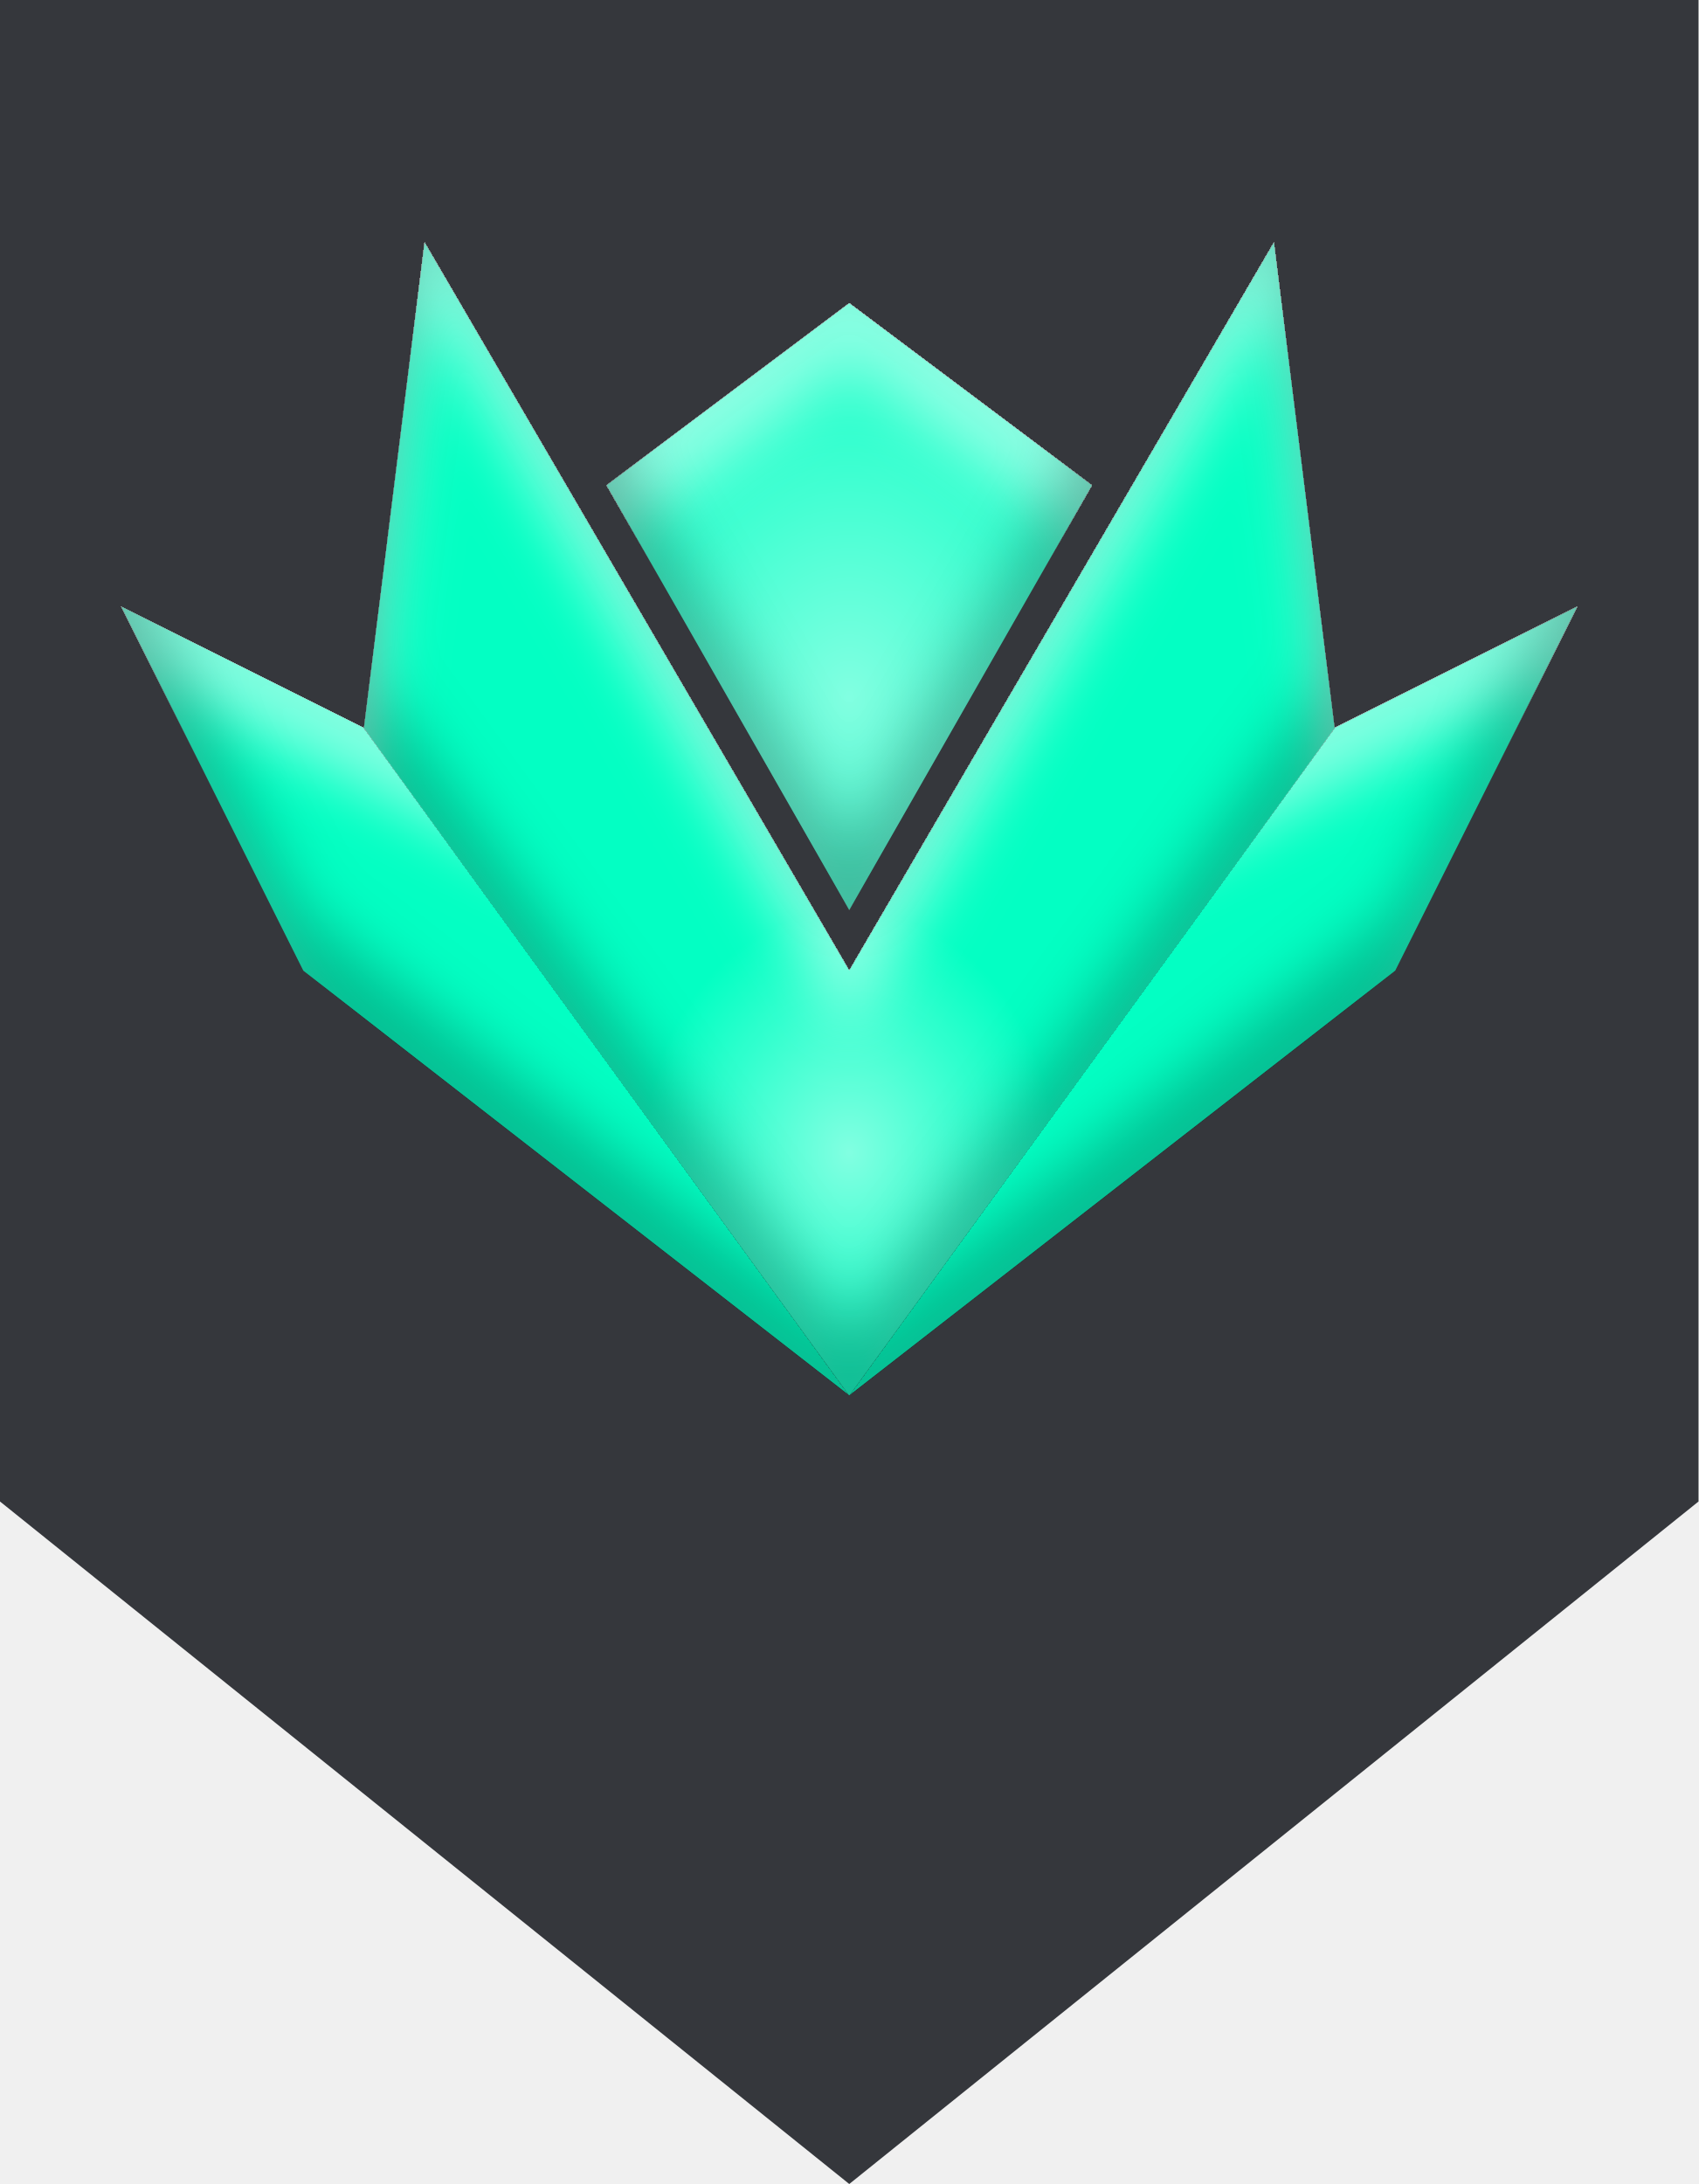
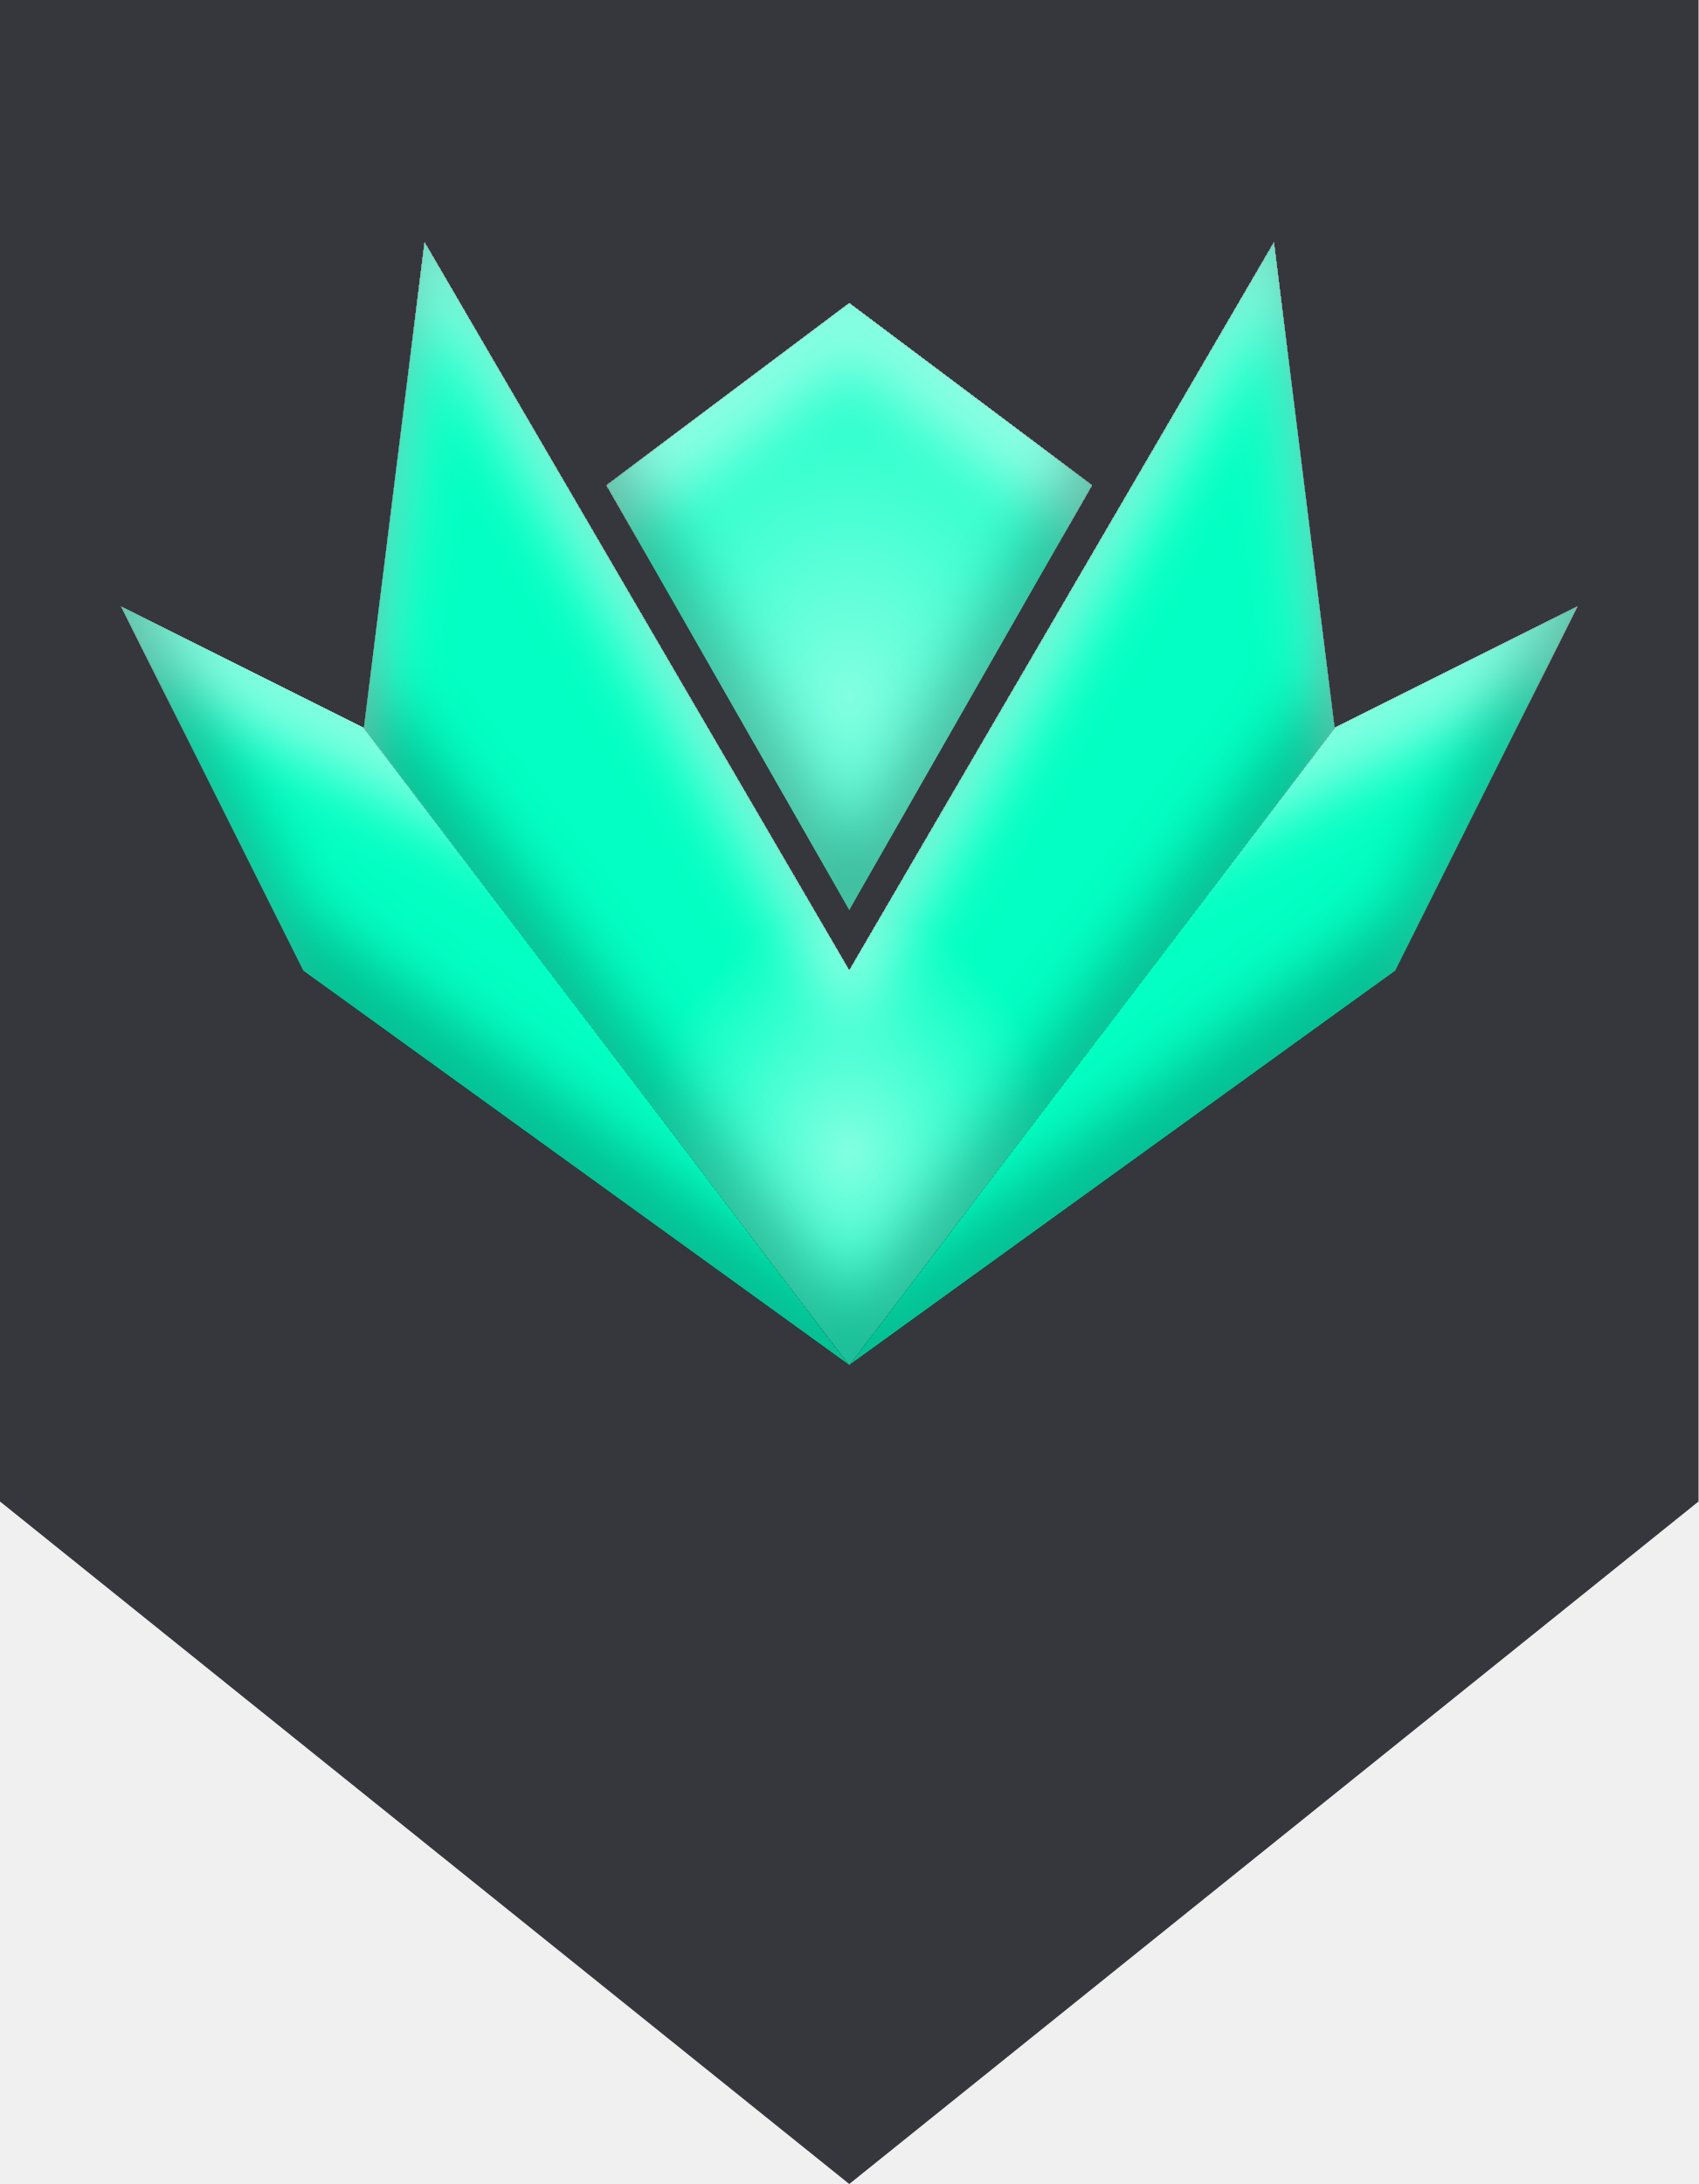
<svg xmlns="http://www.w3.org/2000/svg" width="56" height="72" viewBox="0 0 56 72" fill="none">
-   <path d="M0 0H56V49.5L28 72L0 49.5V0Z" fill="#35373C" />
-   <g filter="url(#filter0_ii_64_441)">
-     <path fill-rule="evenodd" clip-rule="evenodd" d="M10 32L4 20L28 32L52 20L46 32L28 46L10 32Z" fill="#03FFC3" />
-   </g>
-   <g filter="url(#filter1_ii_64_441)">
-     <path d="M20 16L28 10L36 16L28 30L20 16Z" fill="#03FFC3" />
-     <path d="M20 16L28 10L36 16L28 30L20 16Z" fill="url(#paint0_radial_64_441)" fill-opacity="0.5" />
-   </g>
-   <g filter="url(#filter2_ii_64_441)">
-     <path fill-rule="evenodd" clip-rule="evenodd" d="M12 24L14 8L28 32L42 8L44 24L28 46L12 24Z" fill="#03FFC3" />
-     <path fill-rule="evenodd" clip-rule="evenodd" d="M12 24L14 8L28 32L42 8L44 24L28 46L12 24Z" fill="url(#paint1_radial_64_441)" fill-opacity="0.5" />
+   <g clip-path="url(#clip0_76_432)">
+     <path d="M0 0H56V49.5L28 72L0 49.5V0Z" fill="#35373C" />
+     <g filter="url(#filter0_ii_76_432)">
+       <path fill-rule="evenodd" clip-rule="evenodd" d="M10 32L4 20L28 32L52 20L46 32L28 45L10 32Z" fill="#03FFC3" />
+     </g>
+     <g filter="url(#filter1_ii_76_432)">
+       <path d="M20 16L28 10L36 16L28 30L20 16Z" fill="#03FFC3" />
+       <path d="M20 16L28 10L36 16L28 30L20 16Z" fill="url(#paint0_radial_76_432)" fill-opacity="0.5" />
+     </g>
+     <g filter="url(#filter2_ii_76_432)">
+       <path fill-rule="evenodd" clip-rule="evenodd" d="M12 24L14 8L28 32L42 8L44 24L28 45L12 24Z" fill="#03FFC3" />
+       <path fill-rule="evenodd" clip-rule="evenodd" d="M12 24L14 8L28 32L42 8L44 24L28 45L12 24Z" fill="url(#paint1_radial_76_432)" fill-opacity="0.5" />
+     </g>
  </g>
  <defs>
-     <filter id="filter0_ii_64_441" x="4" y="18" width="48" height="30" filterUnits="userSpaceOnUse" color-interpolation-filters="sRGB">
+     <filter id="filter0_ii_76_432" x="4" y="18" width="48" height="29" filterUnits="userSpaceOnUse" color-interpolation-filters="sRGB">
      <feFlood flood-opacity="0" result="BackgroundImageFix" />
      <feBlend mode="normal" in="SourceGraphic" in2="BackgroundImageFix" result="shape" />
      <feColorMatrix in="SourceAlpha" type="matrix" values="0 0 0 0 0 0 0 0 0 0 0 0 0 0 0 0 0 0 127 0" result="hardAlpha" />
      <feOffset dy="2" />
      <feGaussianBlur stdDeviation="1" />
      <feComposite in2="hardAlpha" operator="arithmetic" k2="-1" k3="1" />
      <feColorMatrix type="matrix" values="0 0 0 0 1 0 0 0 0 1 0 0 0 0 1 0 0 0 0.5 0" />
-       <feBlend mode="normal" in2="shape" result="effect1_innerShadow_64_441" />
+       <feBlend mode="normal" in2="shape" result="effect1_innerShadow_76_432" />
      <feColorMatrix in="SourceAlpha" type="matrix" values="0 0 0 0 0 0 0 0 0 0 0 0 0 0 0 0 0 0 127 0" result="hardAlpha" />
      <feOffset dy="-2" />
      <feGaussianBlur stdDeviation="1" />
      <feComposite in2="hardAlpha" operator="arithmetic" k2="-1" k3="1" />
      <feColorMatrix type="matrix" values="0 0 0 0 0 0 0 0 0 0 0 0 0 0 0 0 0 0 0.25 0" />
-       <feBlend mode="normal" in2="effect1_innerShadow_64_441" result="effect2_innerShadow_64_441" />
+       <feBlend mode="normal" in2="effect1_innerShadow_76_432" result="effect2_innerShadow_76_432" />
    </filter>
-     <filter id="filter1_ii_64_441" x="20" y="8" width="16" height="24" filterUnits="userSpaceOnUse" color-interpolation-filters="sRGB">
+     <filter id="filter1_ii_76_432" x="20" y="8" width="16" height="24" filterUnits="userSpaceOnUse" color-interpolation-filters="sRGB">
      <feFlood flood-opacity="0" result="BackgroundImageFix" />
      <feBlend mode="normal" in="SourceGraphic" in2="BackgroundImageFix" result="shape" />
      <feColorMatrix in="SourceAlpha" type="matrix" values="0 0 0 0 0 0 0 0 0 0 0 0 0 0 0 0 0 0 127 0" result="hardAlpha" />
      <feOffset dy="2" />
      <feGaussianBlur stdDeviation="1" />
      <feComposite in2="hardAlpha" operator="arithmetic" k2="-1" k3="1" />
      <feColorMatrix type="matrix" values="0 0 0 0 1 0 0 0 0 1 0 0 0 0 1 0 0 0 0.5 0" />
-       <feBlend mode="normal" in2="shape" result="effect1_innerShadow_64_441" />
+       <feBlend mode="normal" in2="shape" result="effect1_innerShadow_76_432" />
      <feColorMatrix in="SourceAlpha" type="matrix" values="0 0 0 0 0 0 0 0 0 0 0 0 0 0 0 0 0 0 127 0" result="hardAlpha" />
      <feOffset dy="-2" />
      <feGaussianBlur stdDeviation="1" />
      <feComposite in2="hardAlpha" operator="arithmetic" k2="-1" k3="1" />
      <feColorMatrix type="matrix" values="0 0 0 0 0 0 0 0 0 0 0 0 0 0 0 0 0 0 0.25 0" />
-       <feBlend mode="normal" in2="effect1_innerShadow_64_441" result="effect2_innerShadow_64_441" />
+       <feBlend mode="normal" in2="effect1_innerShadow_76_432" result="effect2_innerShadow_76_432" />
    </filter>
-     <filter id="filter2_ii_64_441" x="12" y="6" width="32" height="42" filterUnits="userSpaceOnUse" color-interpolation-filters="sRGB">
+     <filter id="filter2_ii_76_432" x="12" y="6" width="32" height="41" filterUnits="userSpaceOnUse" color-interpolation-filters="sRGB">
      <feFlood flood-opacity="0" result="BackgroundImageFix" />
      <feBlend mode="normal" in="SourceGraphic" in2="BackgroundImageFix" result="shape" />
      <feColorMatrix in="SourceAlpha" type="matrix" values="0 0 0 0 0 0 0 0 0 0 0 0 0 0 0 0 0 0 127 0" result="hardAlpha" />
      <feOffset dy="2" />
      <feGaussianBlur stdDeviation="1" />
      <feComposite in2="hardAlpha" operator="arithmetic" k2="-1" k3="1" />
      <feColorMatrix type="matrix" values="0 0 0 0 1 0 0 0 0 1 0 0 0 0 1 0 0 0 0.5 0" />
-       <feBlend mode="normal" in2="shape" result="effect1_innerShadow_64_441" />
+       <feBlend mode="normal" in2="shape" result="effect1_innerShadow_76_432" />
      <feColorMatrix in="SourceAlpha" type="matrix" values="0 0 0 0 0 0 0 0 0 0 0 0 0 0 0 0 0 0 127 0" result="hardAlpha" />
      <feOffset dy="-2" />
      <feGaussianBlur stdDeviation="1" />
      <feComposite in2="hardAlpha" operator="arithmetic" k2="-1" k3="1" />
      <feColorMatrix type="matrix" values="0 0 0 0 0 0 0 0 0 0 0 0 0 0 0 0 0 0 0.25 0" />
-       <feBlend mode="normal" in2="effect1_innerShadow_64_441" result="effect2_innerShadow_64_441" />
+       <feBlend mode="normal" in2="effect1_innerShadow_76_432" result="effect2_innerShadow_76_432" />
    </filter>
-     <radialGradient id="paint0_radial_64_441" cx="0" cy="0" r="1" gradientUnits="userSpaceOnUse" gradientTransform="translate(28 23) rotate(90) scale(14 11.2)">
+     <radialGradient id="paint0_radial_76_432" cx="0" cy="0" r="1" gradientUnits="userSpaceOnUse" gradientTransform="translate(28 23) rotate(90) scale(14 11.2)">
      <stop stop-color="white" />
      <stop offset="1" stop-color="white" stop-opacity="0" />
    </radialGradient>
-     <radialGradient id="paint1_radial_64_441" cx="0" cy="0" r="1" gradientUnits="userSpaceOnUse" gradientTransform="translate(28 38) rotate(90) scale(8 6.73684)">
+     <radialGradient id="paint1_radial_76_432" cx="0" cy="0" r="1" gradientUnits="userSpaceOnUse" gradientTransform="translate(28 38) rotate(90) scale(8 6.73684)">
      <stop stop-color="white" />
      <stop offset="1" stop-color="white" stop-opacity="0" />
    </radialGradient>
+     <clipPath id="clip0_76_432">
+       <rect width="56" height="72" fill="white" />
+     </clipPath>
  </defs>
</svg>
